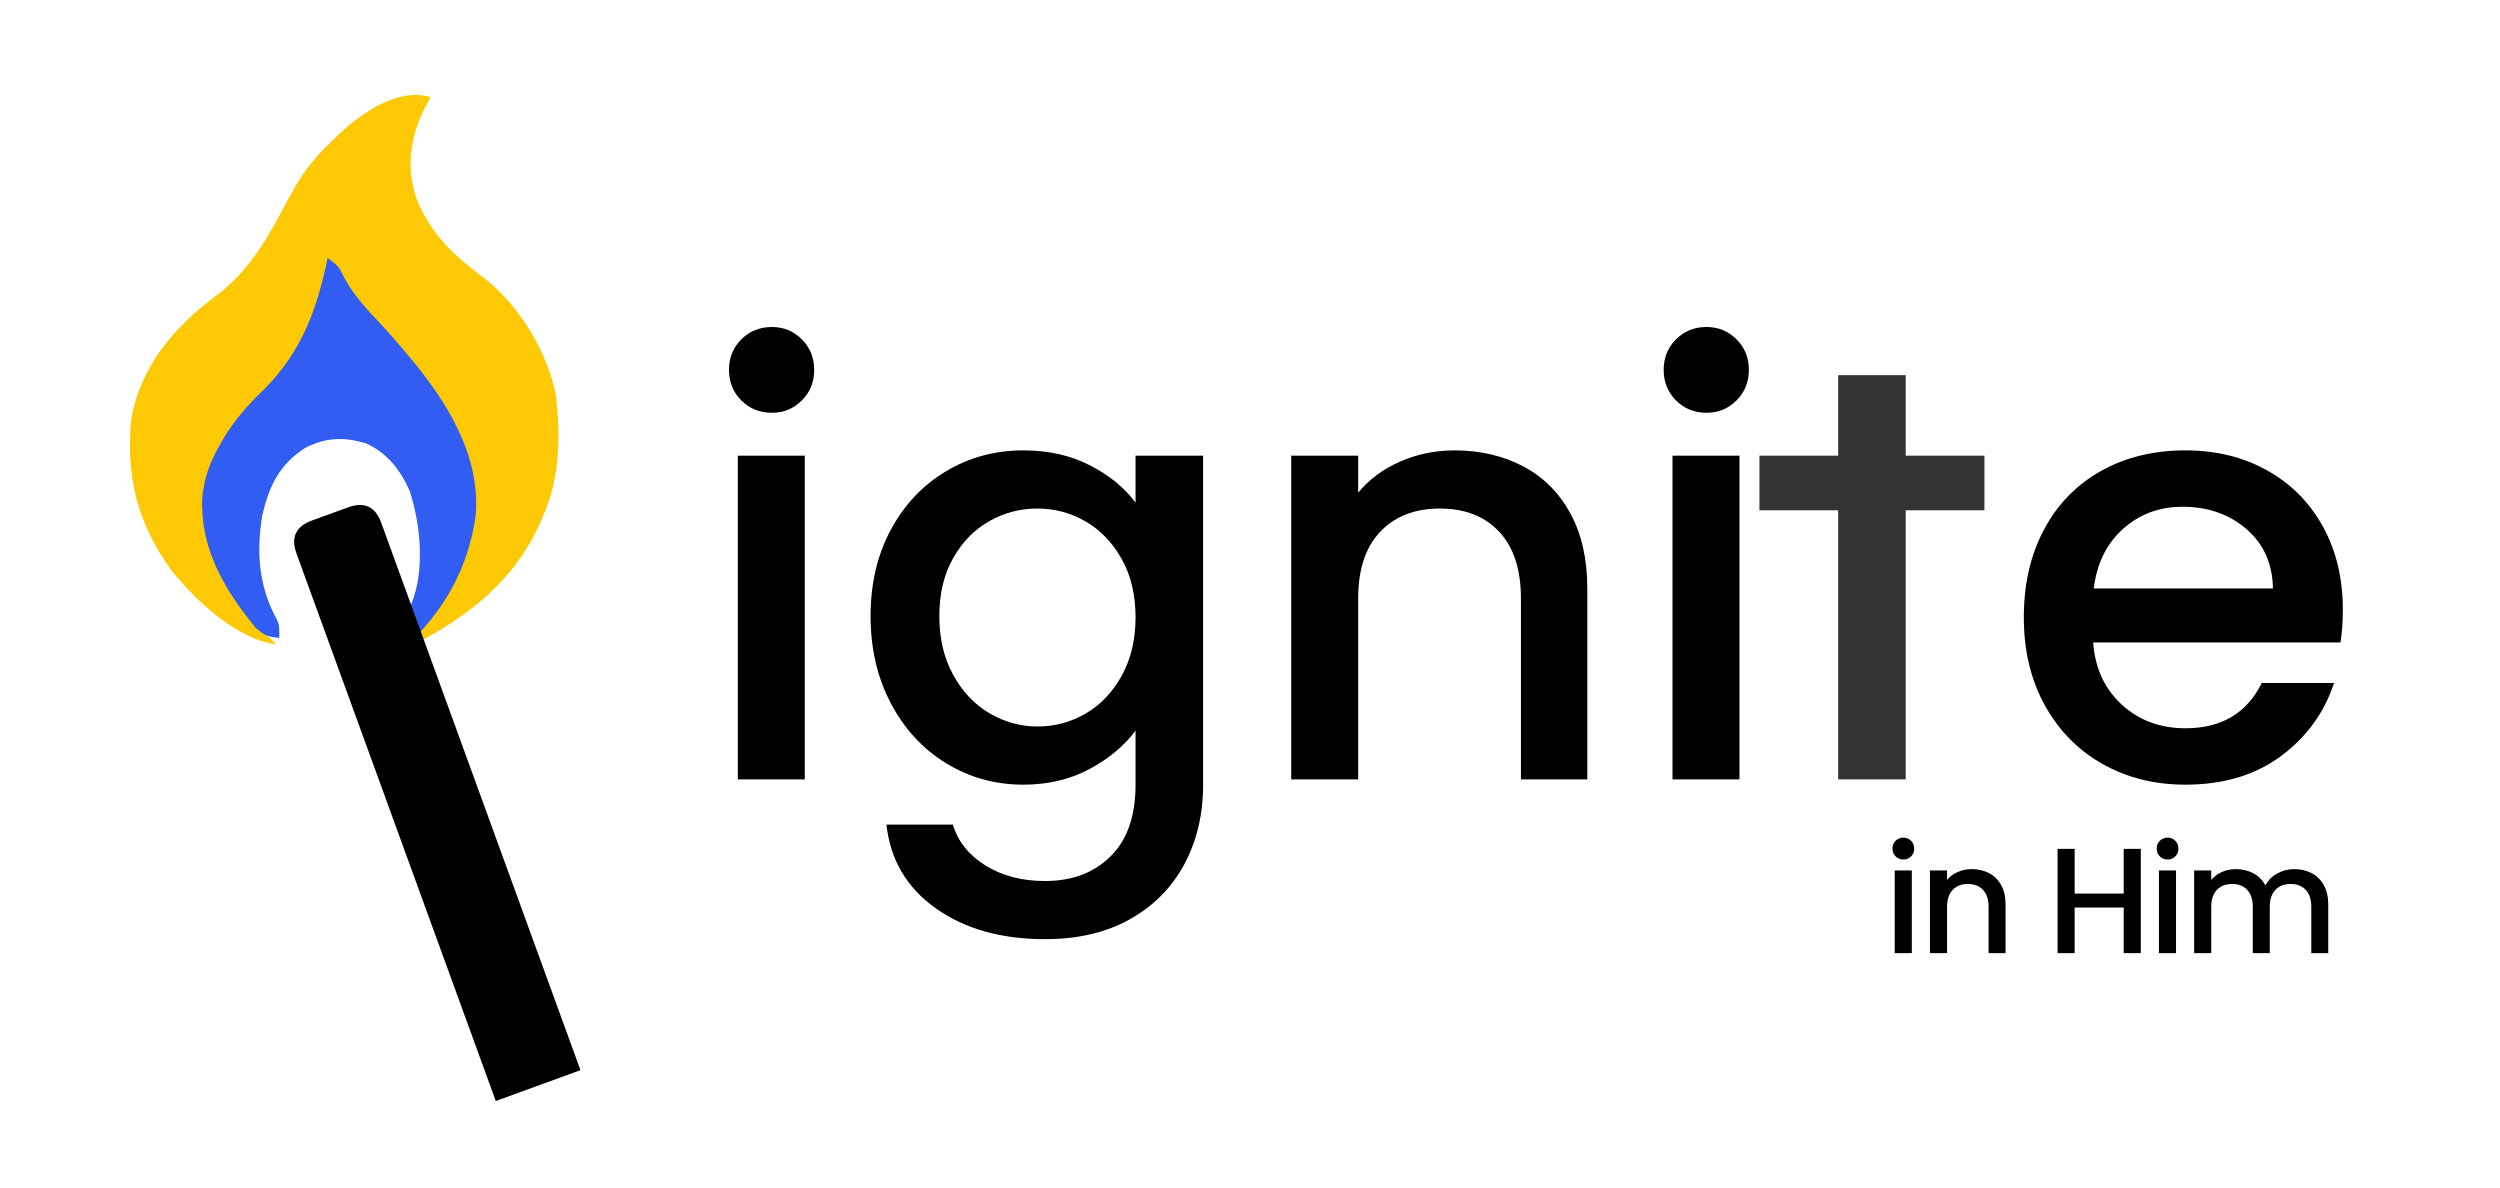
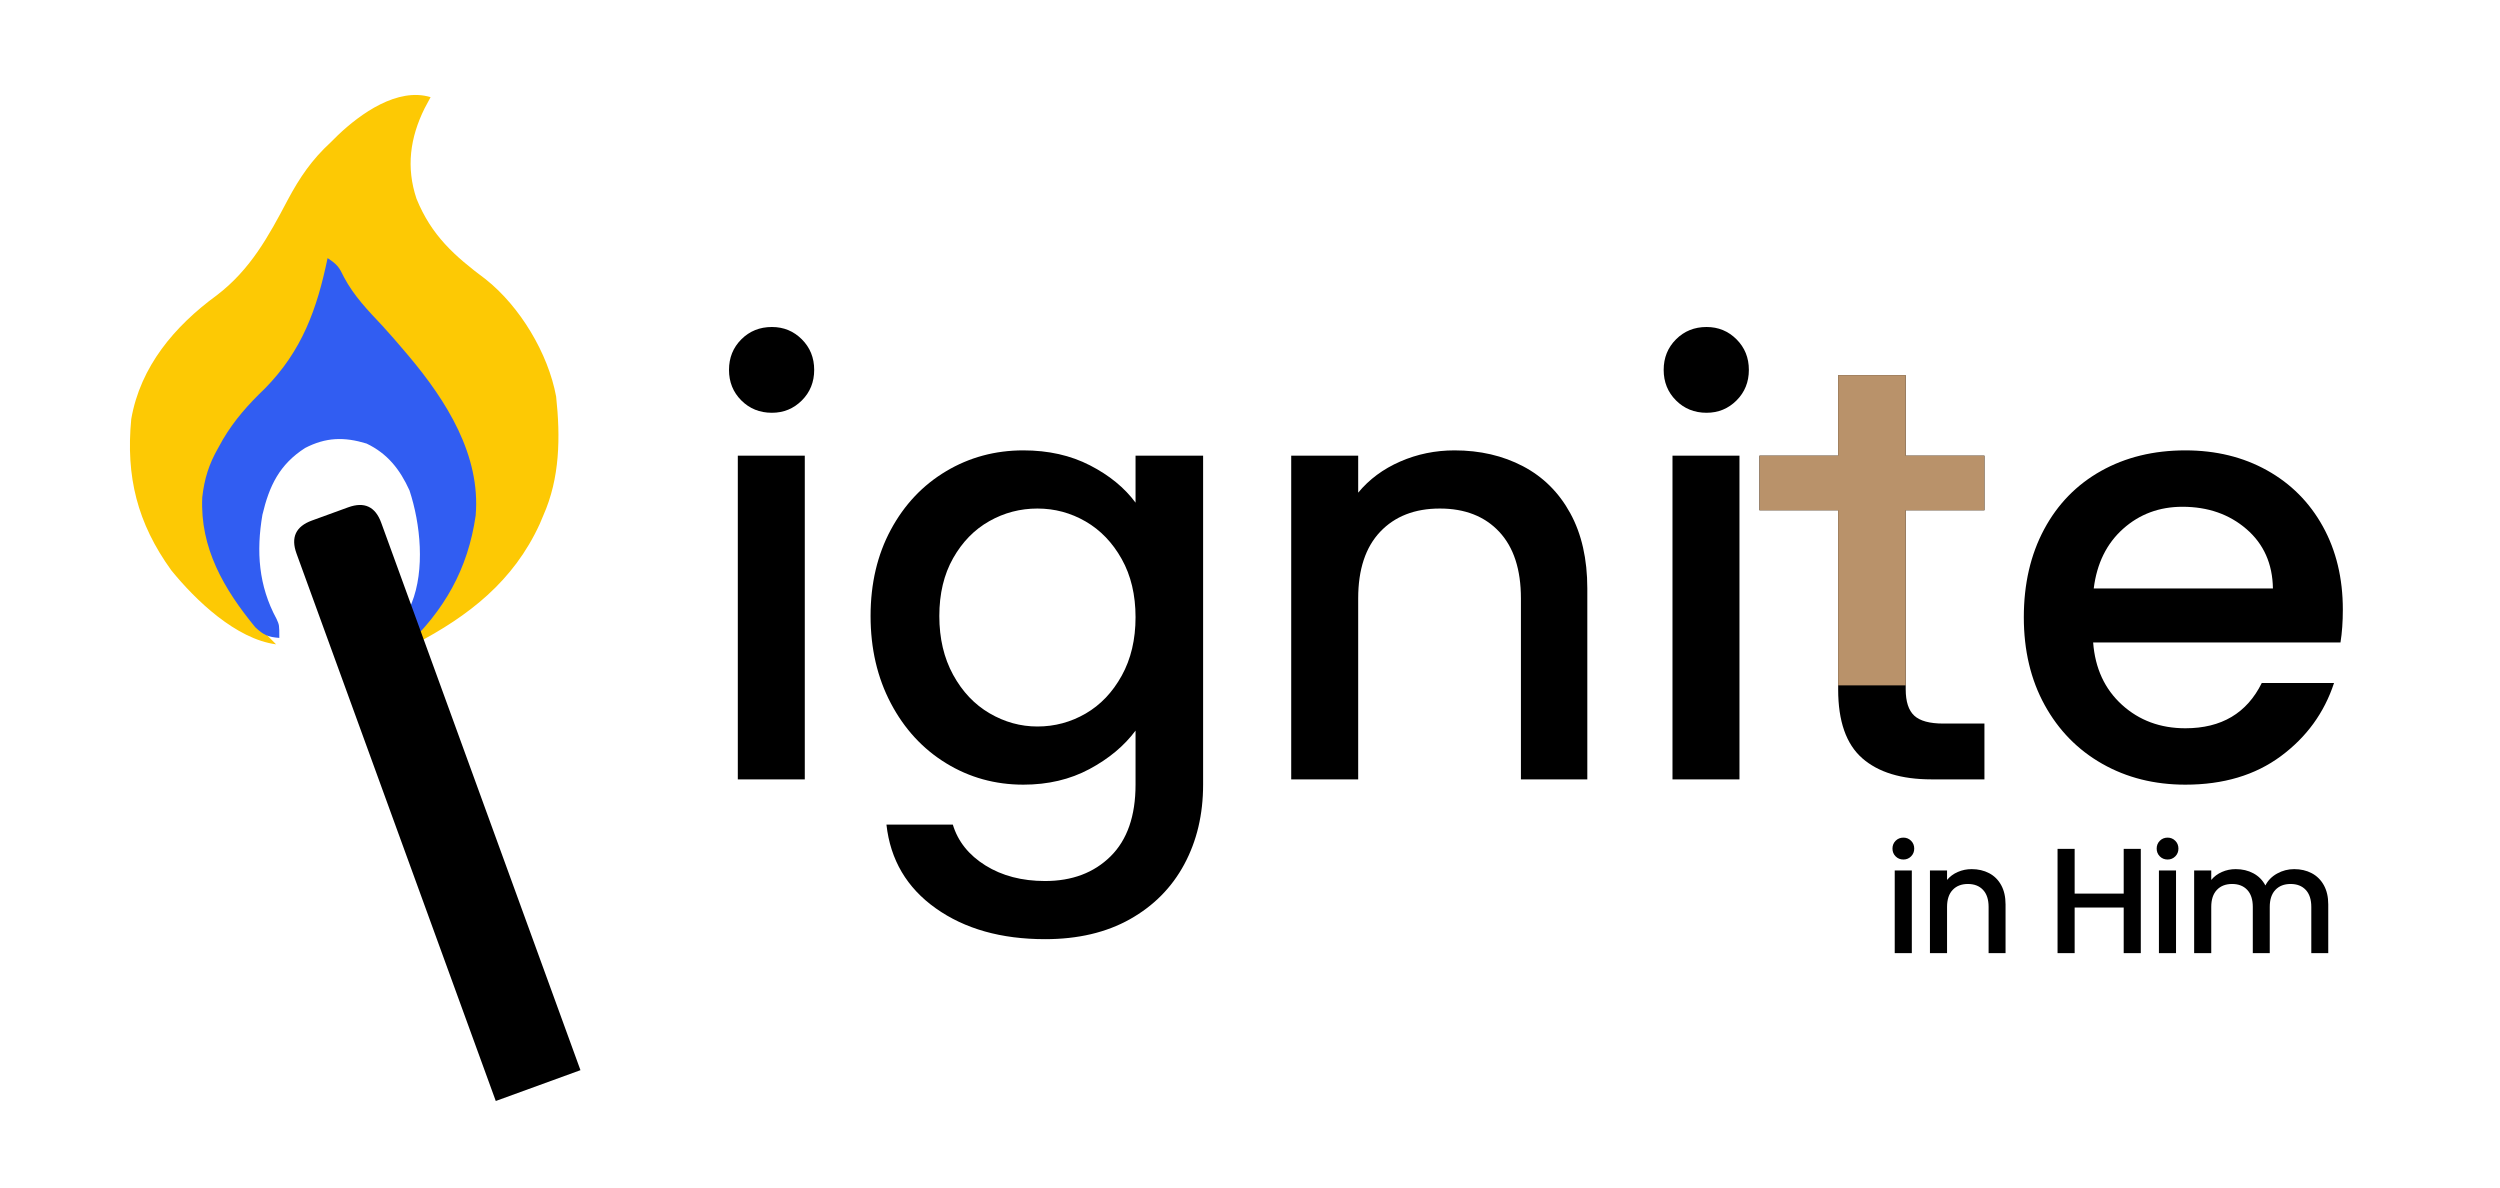
- <svg xmlns="http://www.w3.org/2000/svg" xmlns:xlink="http://www.w3.org/1999/xlink" viewBox="0 0 800 380" role="img" aria-label="Ignite in Him original layout with the t itself forming a charcoal cross">
+ <svg xmlns="http://www.w3.org/2000/svg" xmlns:xlink="http://www.w3.org/1999/xlink" viewBox="0 0 800 380" role="img" aria-label="Ignite in Him with a light-brown cross forming the t above its original black curved foot">
  <defs>
    <g id="row0-matchstick">
      <path d="M0 0C-.619 1.155-1.237 2.31-1.875 3.5-6.378 12.601-7.647 21.801-4.375 31.562.264 42.975 7.375 49.313 17.137 56.594 27.793 65.067 36.52 79.588 39 93 40.349 105.562 40.205 118.328 35 130 34.638 130.861 34.276 131.722 33.902 132.609 25.75 150.407 11.887 161.164-5 170-5 166.335-4.355 166.034-1.875 163.5 7.614 153.014 13.461 138.467 13.215 124.285 11.396 104.942.613 89.584-12.289 75.918-19.244 68.432-26.536 60.269-31 51-31.268 52.221-31.536 53.441-31.812 54.699-35.507 70.595-41.908 81.233-53.164 93.004-62.277 102.548-69.765 113.416-70.066 126.996-69.375 144.456-60.1 158.078-48 170-60.45 168.343-72.979 156.338-80.566 146.988-91.146 132.315-94.716 117.847-93 100-90.152 83.671-79.532 71.134-66.438 61.562-56.021 53.621-50.372 43.304-44.398 31.948-40.659 24.943-36.885 19.402-31 14-30.273 13.279-29.546 12.559-28.797 11.816-21.744 5.096-10.243-3.114 0 0Z" fill="#FDC904" transform="translate(93 3)" />
      <path d="M0 0C3.108 2.072 3.583 2.802 5.125 6 8.218 11.803 12.516 16.243 17 21 19.391 23.62 21.712 26.289 24 29 24.415 29.49 24.831 29.979 25.259 30.483 36.848 44.264 47.616 61.204 46 80 43.602 96.667 36.219 109.544 24 121 23.01 120.67 22.02 120.34 21 120 22.366 115.561 24.118 111.436 26.098 107.246 30.29 96.81 28.885 82.588 25.441 72.172 22.49 65.677 18.619 60.724 12.098 57.617 5.173 55.496-.543 55.652-7 59-14.969 64.129-18.122 70.756-20.25 79.75-22.191 91.146-21.455 101.782-15.867 112.09-15 114-15 114-15 118-18.504 117.731-19.856 117.135-22.465 114.699-32.165 102.884-39.673 90.12-38.938 74.312-38.286 68.544-36.874 64.02-34 59-33.515 58.127-33.031 57.255-32.531 56.355-28.878 50.195-24.64 45.476-19.492 40.531-7.882 28.739-3.274 15.766 0 0Z" fill="#315DF2" transform="translate(61 53)" />
      <path d="M113.250 314.873L51.344 144.788Q48.608 137.271 56.126 134.535L67.402 130.430Q74.920 127.694 77.656 135.212L139.561 305.296Z" fill="#000" />
    </g>
    <g id="row0-g-i">
      <path d="M26.602-124.801C22.465-124.801 19-126.199 16.199-129 13.398-131.801 12-135.266 12-139.398 12-143.535 13.398-147 16.199-149.801 19-152.602 22.465-154 26.602-154 30.602-154 34-152.602 36.801-149.801 39.602-147 41-143.535 41-139.398 41-135.266 39.602-131.801 36.801-129 34-126.199 30.602-124.801 26.602-124.801ZM37.801-110.199V0H15V-110.199Z" />
    </g>
    <g id="row0-g-g">
      <path d="M59.398-112C67.934-112 75.5-110.301 82.102-106.898 88.699-103.5 93.867-99.266 97.602-94.199V-110.199H120.602V1.801C120.602 11.934 118.465 20.965 114.199 28.898 109.934 36.832 103.766 43.066 95.699 47.602 87.633 52.133 78 54.398 66.801 54.398 51.867 54.398 39.465 50.898 29.602 43.898 19.734 36.898 14.133 27.398 12.801 15.398H35.398C37.133 21.133 40.832 25.766 46.5 29.301 52.168 32.832 58.934 34.602 66.801 34.602 76 34.602 83.434 31.801 89.102 26.199 94.766 20.602 97.602 12.465 97.602 1.801V-16.602C93.734-11.398 88.5-7.035 81.898-3.5 75.301.035 67.801 1.801 59.398 1.801 49.801 1.801 41.035-.633 33.102-5.5 25.168-10.367 18.898-17.168 14.301-25.898 9.699-34.633 7.398-44.535 7.398-55.602 7.398-66.668 9.699-76.465 14.301-85 18.898-93.535 25.168-100.168 33.102-104.898 41.035-109.633 49.801-112 59.398-112ZM97.602-55.199C97.602-62.801 96.035-69.398 92.898-75 89.766-80.602 85.668-84.867 80.602-87.801 75.535-90.734 70.066-92.199 64.199-92.199 58.332-92.199 52.867-90.766 47.801-87.898 42.734-85.035 38.633-80.832 35.5-75.301 32.367-69.766 30.801-63.199 30.801-55.602 30.801-48 32.367-41.332 35.5-35.602 38.633-29.867 42.766-25.5 47.898-22.5 53.035-19.5 58.465-18 64.199-18 70.066-18 75.535-19.465 80.602-22.398 85.668-25.332 89.766-29.633 92.898-35.301 96.035-40.965 97.602-47.602 97.602-55.199Z" />
    </g>
    <g id="row0-g-n">
      <path d="M70.602-112C79.266-112 87.035-110.199 93.898-106.602 100.766-103 106.133-97.668 110-90.602 113.867-83.535 115.801-75 115.801-65V0H93.199V-61.602C93.199-71.465 90.734-79.035 85.801-84.301 80.867-89.566 74.133-92.199 65.602-92.199 57.066-92.199 50.301-89.566 45.301-84.301 40.301-79.035 37.801-71.465 37.801-61.602V0H15V-110.199H37.801V-97.602C41.535-102.133 46.301-105.668 52.102-108.199 57.898-110.734 64.066-112 70.602-112Z" />
    </g>
    <g id="row0-g-t">
-       <path d="M18.602-137.602H41.602V-110.199H68.398V-91.602H41.602V0H18.602V-91.602H-8.194V-110.199H18.602Z" fill="#333333" />
+       <path d="M41.602-91.602V-30.602C41.602-26.465 42.566-23.5 44.5-21.699 46.434-19.898 49.734-19 54.398-19H68.398V0H50.398C40.133 0 32.266-2.398 26.801-7.199 21.332-12 18.602-19.801 18.602-30.602V-91.602H-8.194V-110.199H18.602V-137.602H41.602V-110.199H68.398V-91.602Z" fill="#000000" />
+       <path d="M18.602-137.602H41.602V-110.199H68.398V-91.602H41.602V-32H18.602V-91.602H-8.194V-110.199H18.602Z" fill="#B9926A" />
    </g>
    <g id="row0-g-e">
      <path d="M116-57.801C116-53.668 115.734-49.934 115.199-46.602H31C31.668-37.801 34.934-30.734 40.801-25.398 46.668-20.066 53.867-17.398 62.398-17.398 74.668-17.398 83.332-22.535 88.398-32.801H113C109.668-22.668 103.633-14.367 94.898-7.898 86.168-1.434 75.332 1.801 62.398 1.801 51.867 1.801 42.434-.566 34.102-5.301 25.766-10.035 19.234-16.699 14.5-25.301 9.766-33.898 7.398-43.867 7.398-55.199 7.398-66.535 9.699-76.5 14.301-85.102 18.898-93.699 25.367-100.332 33.699-105 42.035-109.668 51.602-112 62.398-112 72.801-112 82.066-109.734 90.199-105.199 98.332-100.668 104.668-94.301 109.199-86.102 113.734-77.898 116-68.465 116-57.801ZM92.199-65C92.066-73.398 89.066-80.133 83.199-85.199 77.332-90.266 70.066-92.801 61.398-92.801 53.535-92.801 46.801-90.301 41.199-85.301 35.602-80.301 32.266-73.535 31.199-65Z" />
    </g>
    <g id="row0-wordmark">
      <use xlink:href="#row0-g-i" x="0" y="210" />
      <use xlink:href="#row0-g-g" x="52.797" y="210" />
      <use xlink:href="#row0-g-n" x="188.391" y="210" />
      <use xlink:href="#row0-g-i" x="318.188" y="210" />
      <use xlink:href="#row0-g-t" x="370.984" y="210" />
      <use xlink:href="#row0-g-e" x="445.391" y="210" />
    </g>
  </defs>
  <use xlink:href="#row0-matchstick" transform="translate(42 28) scale(1.03)" />
  <g transform="translate(222 52) scale(.94)" fill="#000">
    <use xlink:href="#row0-g-i" x="0" y="210" />
    <use xlink:href="#row0-g-g" x="52.797" y="210" />
    <use xlink:href="#row0-g-n" x="188.391" y="210" />
    <use xlink:href="#row0-g-i" x="318.188" y="210" />
    <use xlink:href="#row0-g-t" x="370.984" y="210" />
    <use xlink:href="#row0-g-e" x="445.391" y="210" />
  </g>
  <path d="M609.096 275.048Q607.608 275.048 606.600 274.040Q605.592 273.032 605.592 271.544Q605.592 270.056 606.600 269.048Q607.608 268.040 609.096 268.040Q610.536 268.040 611.544 269.048Q612.552 270.056 612.552 271.544Q612.552 273.032 611.544 274.040Q610.536 275.048 609.096 275.048ZM611.784 278.552L611.784 305.000L606.312 305.000L606.312 278.552ZM630.928 278.120Q634.048 278.120 636.520 279.416Q638.992 280.712 640.384 283.256Q641.776 285.800 641.776 289.400L641.776 305.000L636.352 305.000L636.352 290.216Q636.352 286.664 634.576 284.768Q632.800 282.872 629.728 282.872Q626.656 282.872 624.856 284.768Q623.056 286.664 623.056 290.216L623.056 305.000L617.584 305.000L617.584 278.552L623.056 278.552L623.056 281.576Q624.400 279.944 626.488 279.032Q628.576 278.120 630.928 278.120ZM685.056 271.640L685.056 305.000L679.584 305.000L679.584 290.408L663.888 290.408L663.888 305.000L658.416 305.000L658.416 271.640L663.888 271.640L663.888 285.944L679.584 285.944L679.584 271.640ZM693.640 275.048Q692.152 275.048 691.144 274.040Q690.136 273.032 690.136 271.544Q690.136 270.056 691.144 269.048Q692.152 268.040 693.640 268.040Q695.080 268.040 696.088 269.048Q697.096 270.056 697.096 271.544Q697.096 273.032 696.088 274.040Q695.080 275.048 693.640 275.048ZM696.328 278.552L696.328 305.000L690.856 305.000L690.856 278.552ZM734.144 278.120Q737.264 278.120 739.736 279.416Q742.208 280.712 743.624 283.256Q745.040 285.800 745.040 289.400L745.040 305.000L739.616 305.000L739.616 290.216Q739.616 286.664 737.840 284.768Q736.064 282.872 732.992 282.872Q729.920 282.872 728.120 284.768Q726.320 286.664 726.320 290.216L726.320 305.000L720.896 305.000L720.896 290.216Q720.896 286.664 719.120 284.768Q717.344 282.872 714.272 282.872Q711.200 282.872 709.400 284.768Q707.600 286.664 707.600 290.216L707.600 305.000L702.128 305.000L702.128 278.552L707.600 278.552L707.600 281.576Q708.944 279.944 711.008 279.032Q713.072 278.120 715.424 278.120Q718.592 278.120 721.088 279.464Q723.584 280.808 724.928 283.352Q726.128 280.952 728.672 279.536Q731.216 278.120 734.144 278.120Z" fill="#000" />
</svg>
